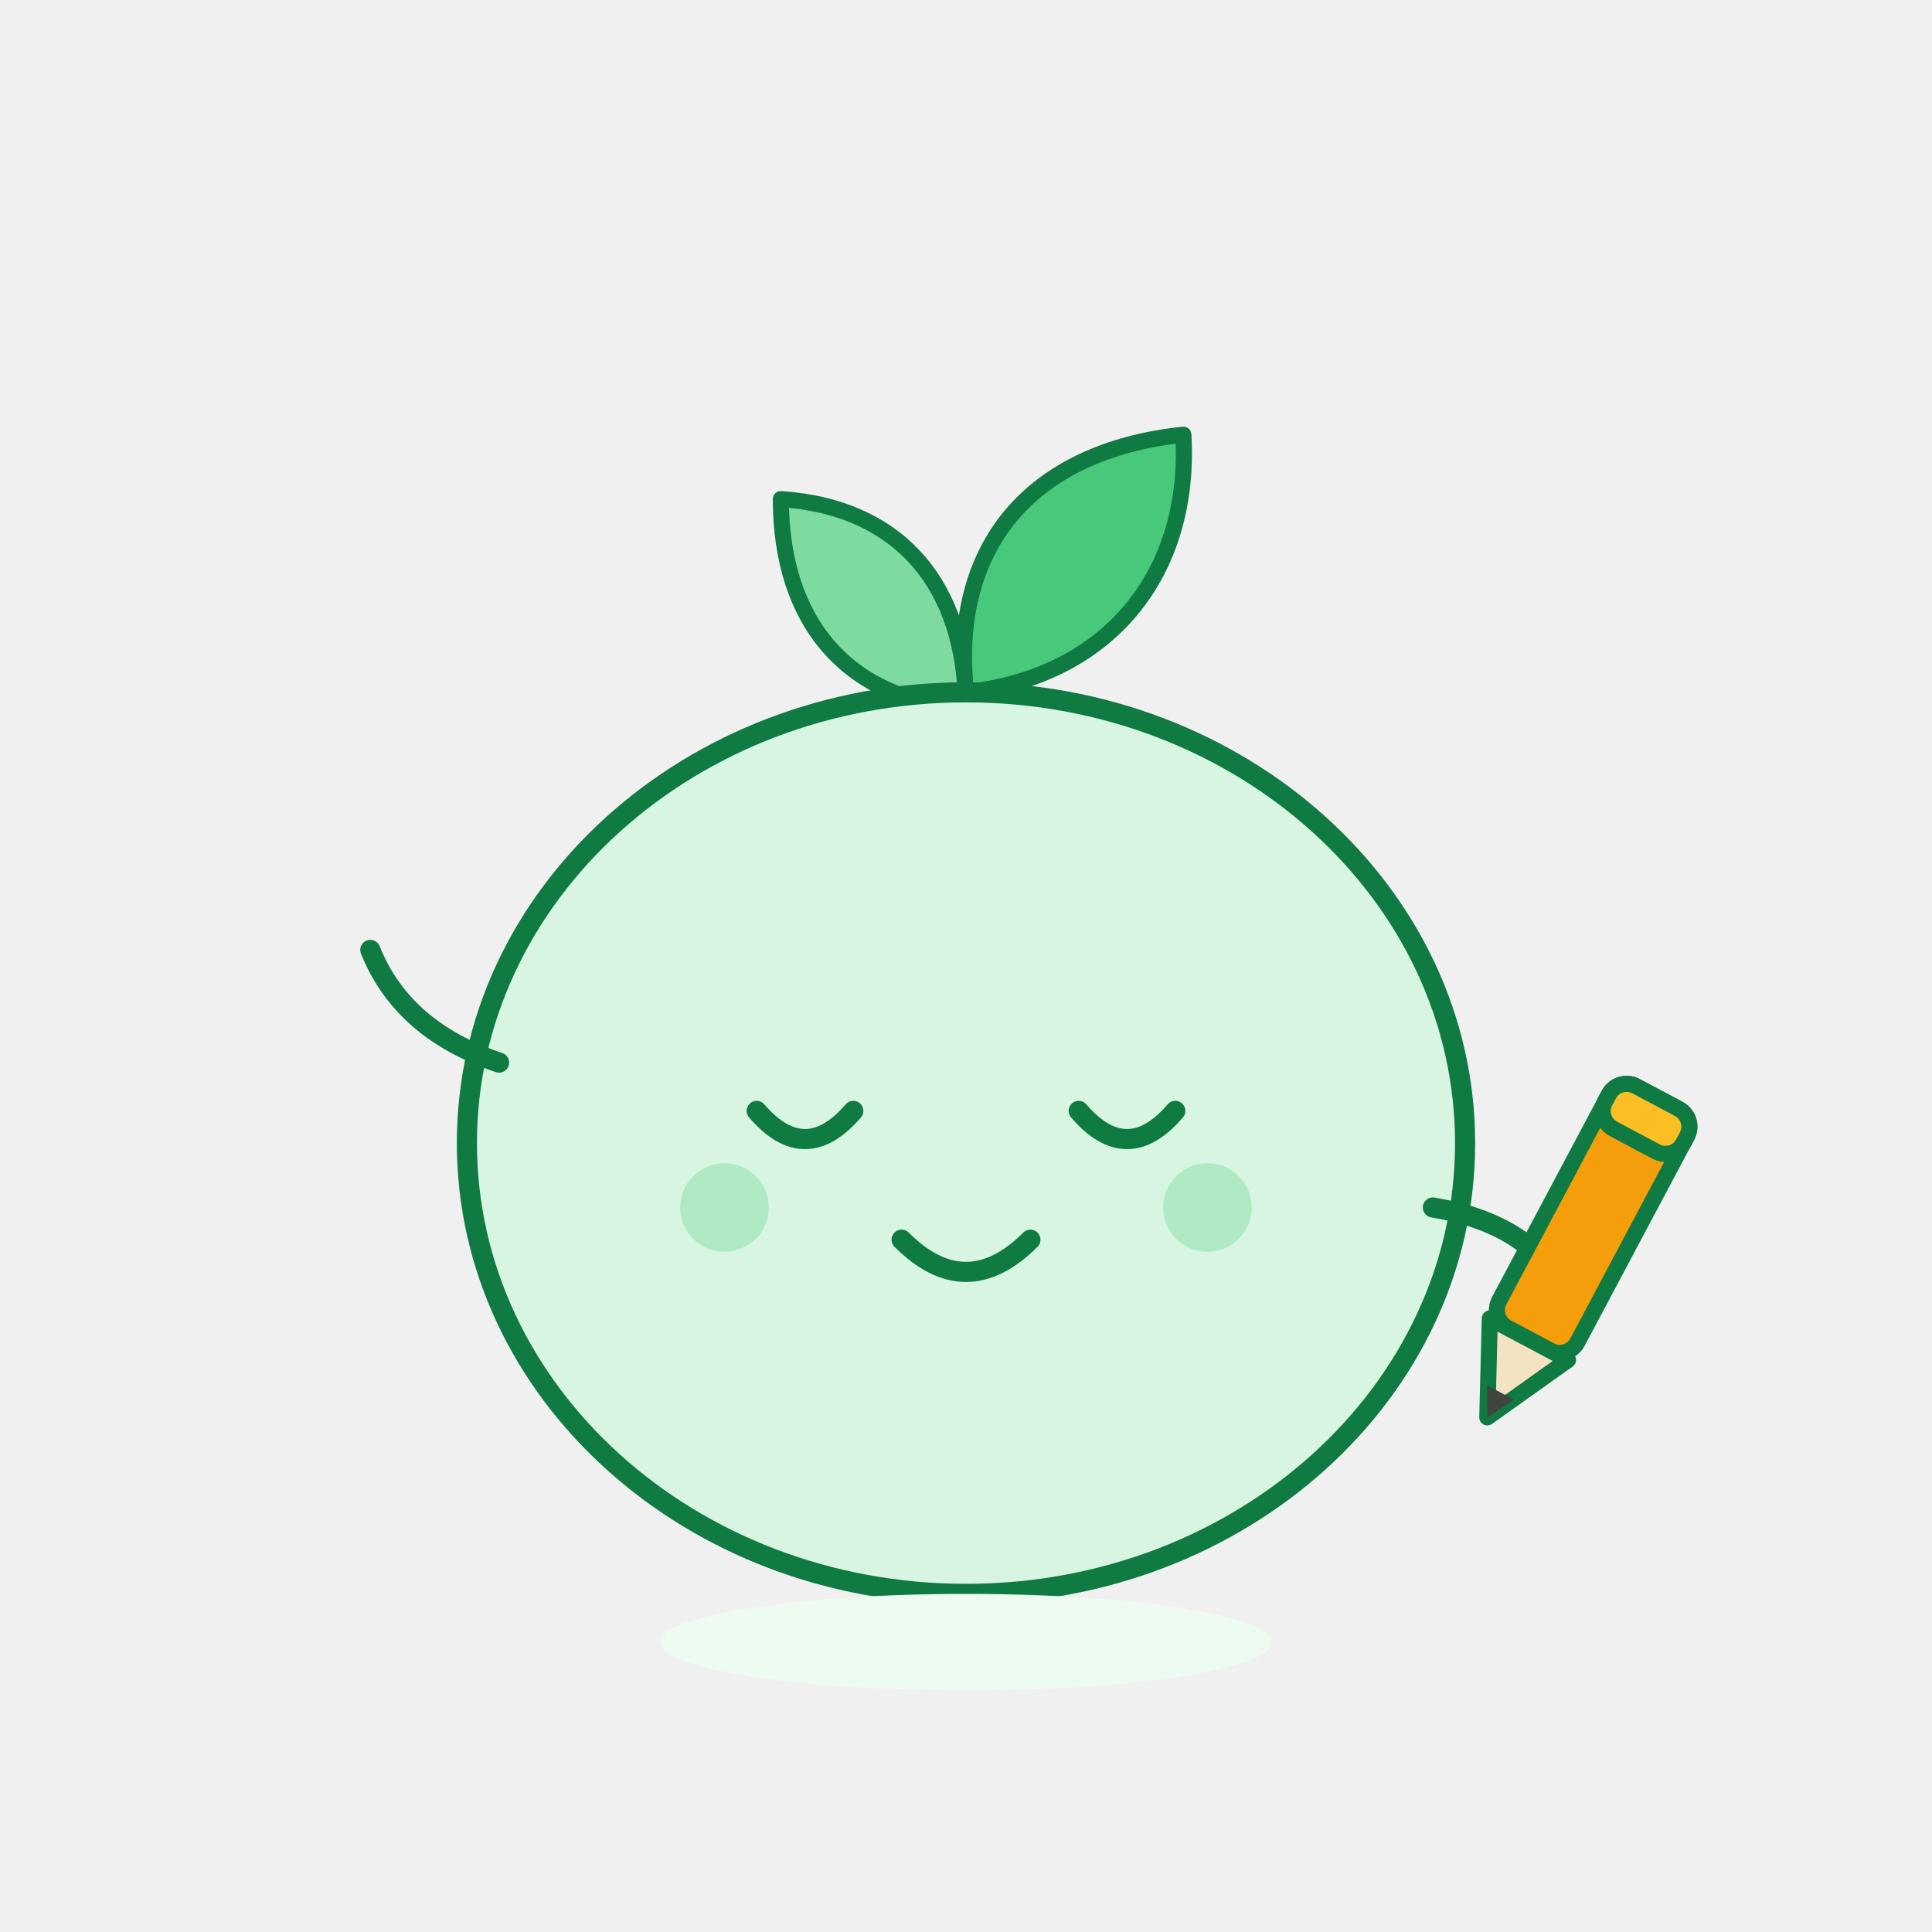
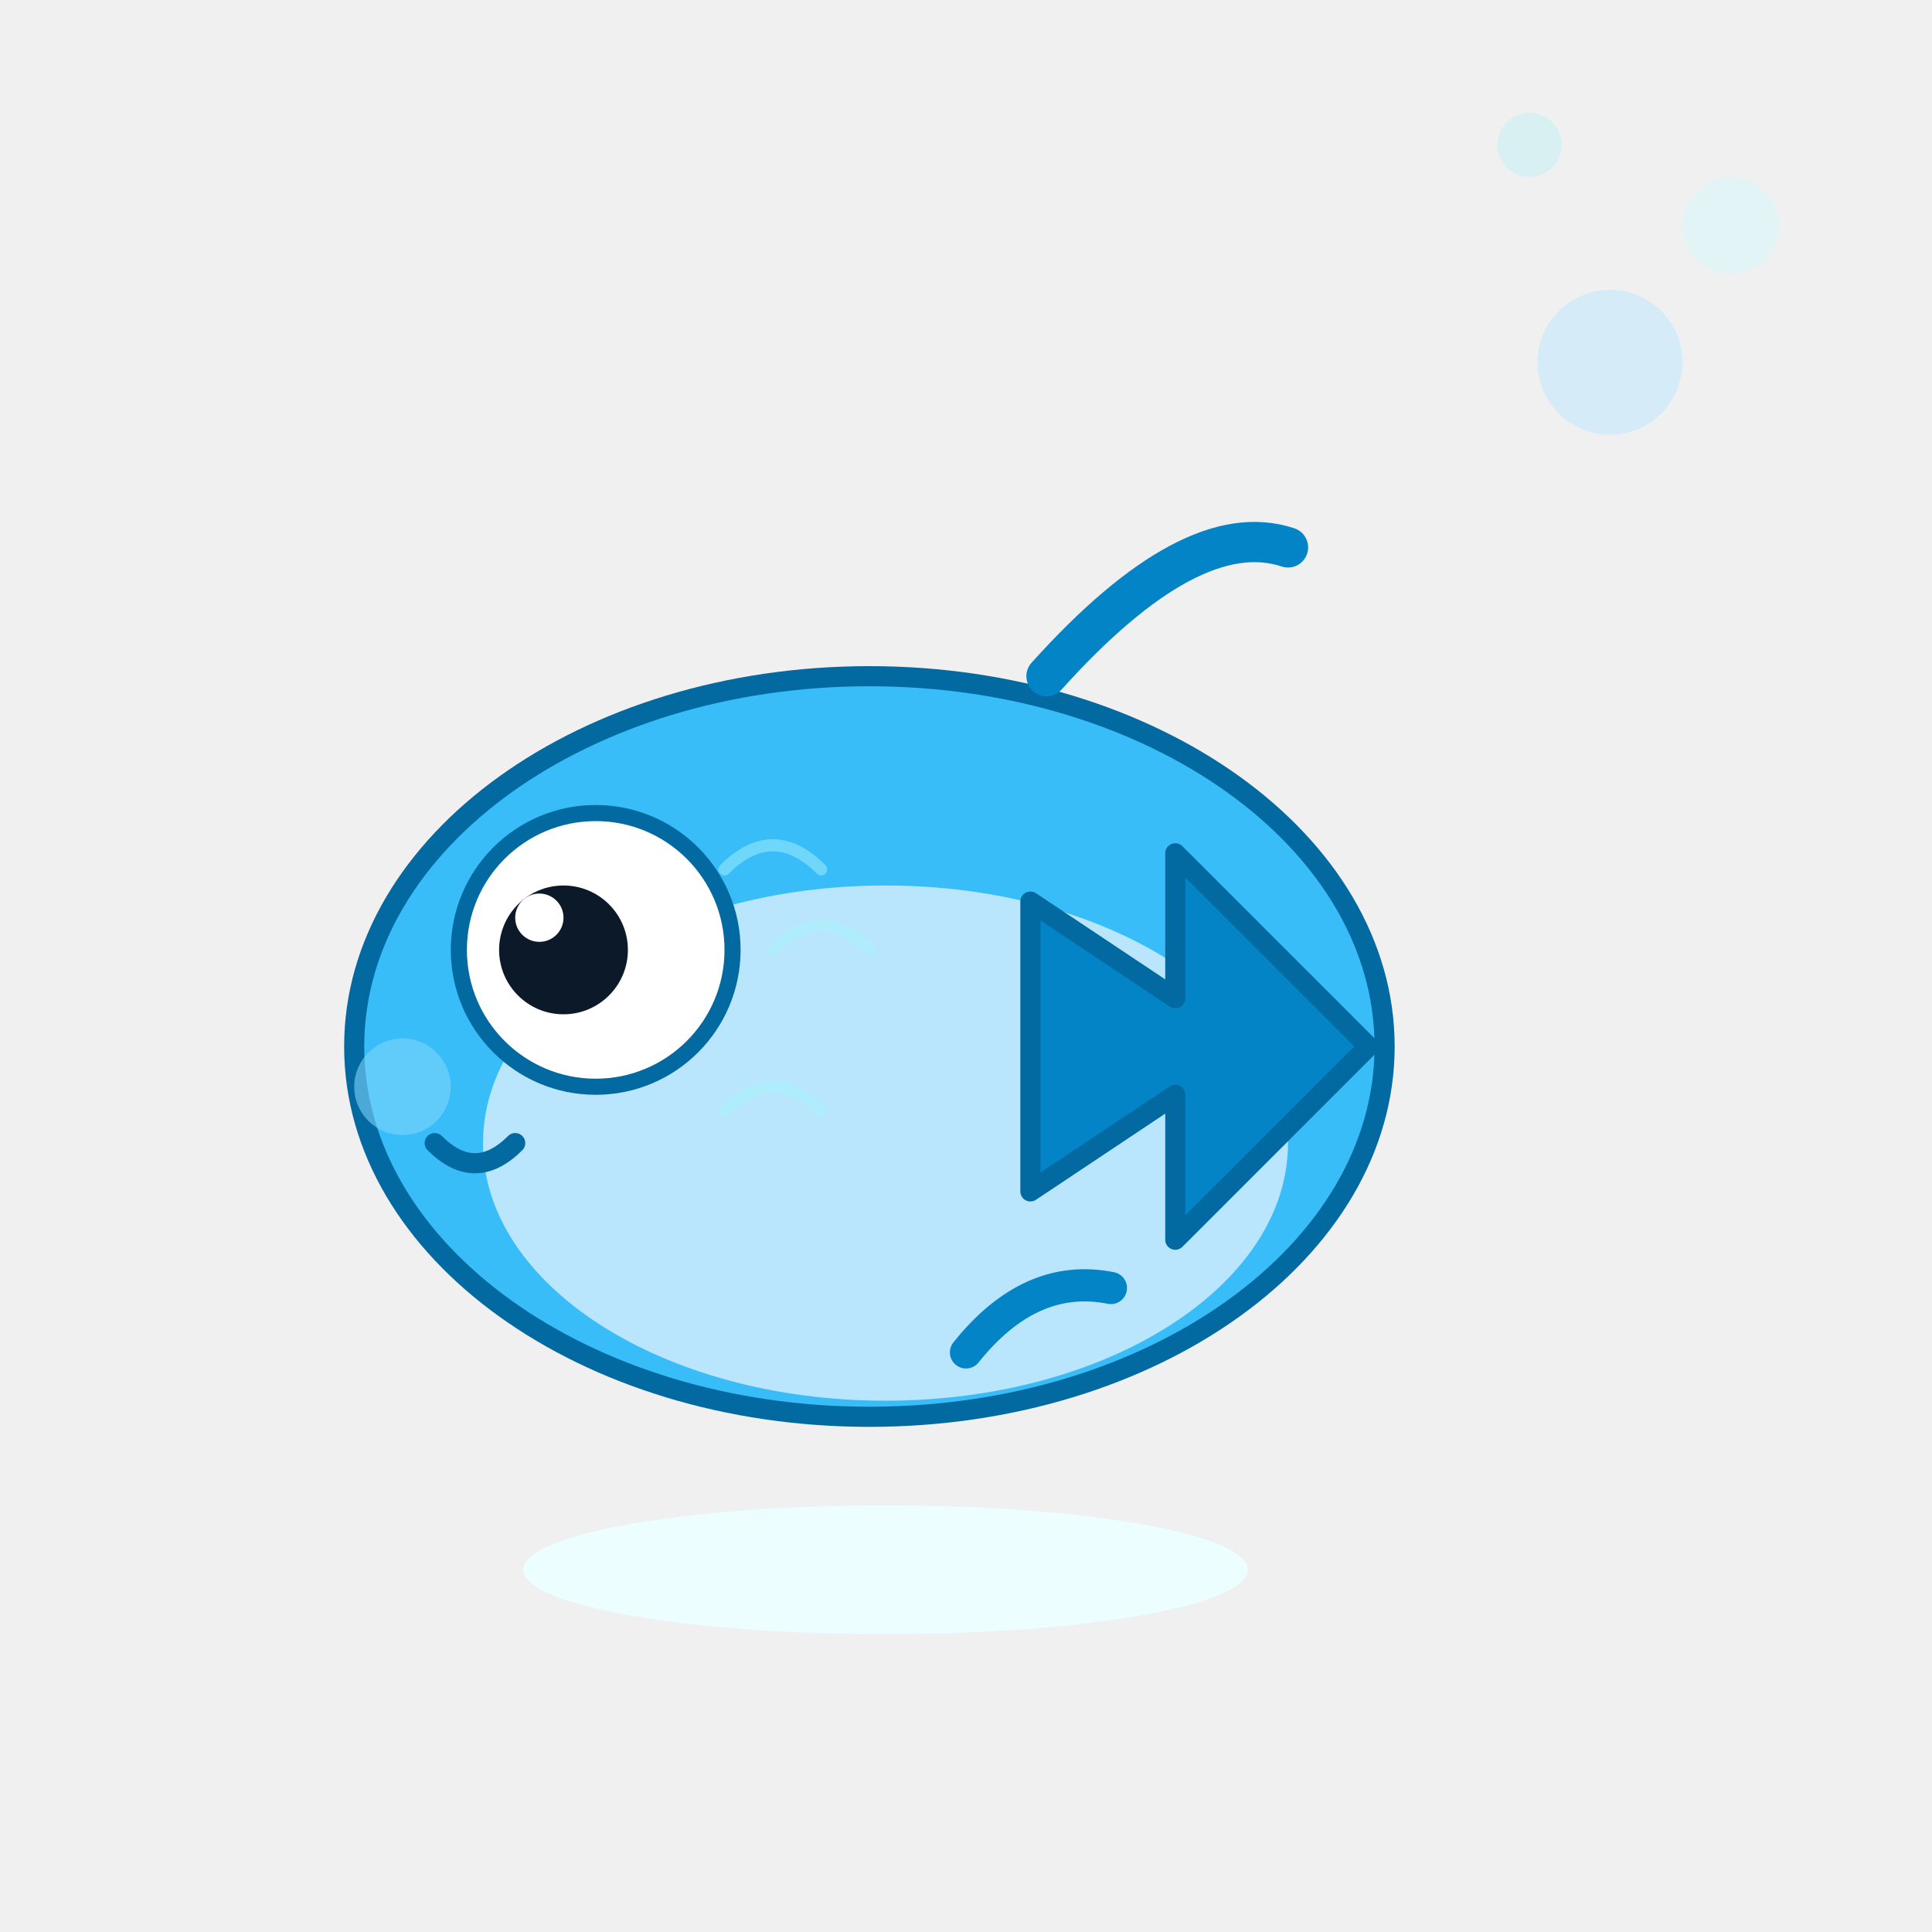
<svg xmlns="http://www.w3.org/2000/svg" viewBox="0 0 240 240" fill="none" stroke-linecap="round" stroke-linejoin="round">
-   <path d="M120 86c-2-18 8-30 27-32 1 17-9 30-27 32z" fill="#47C87B" stroke="#0F7A42" stroke-width="2" />
-   <path d="M120 88c0-15-8-25-23-26 0 15 8 25 23 26z" fill="#7DDBA2" stroke="#0F7A42" stroke-width="2" />
-   <path d="M120 92v-6" stroke="#0F7A42" stroke-width="2" />
-   <ellipse cx="120" cy="142" rx="62" ry="56" fill="#D7F5E1" stroke="#0F7A42" stroke-width="2.5" />
-   <path d="M94 138q6 7 12 0" stroke="#0F7A42" stroke-width="2.5" />
-   <path d="M134 138q6 7 12 0" stroke="#0F7A42" stroke-width="2.5" />
-   <path d="M112 154q8 8 16 0" stroke="#0F7A42" stroke-width="2.5" />
-   <circle cx="90" cy="150" r="5.5" fill="#B0EAC5" />
-   <circle cx="150" cy="150" r="5.5" fill="#B0EAC5" />
-   <path d="M62 132q-12-4-16-14" stroke="#0F7A42" stroke-width="2.5" />
-   <path d="M178 150q12 2 16 10" stroke="#0F7A42" stroke-width="2.5" />
-   <g transform="rotate(28 196 156)">
-     <rect x="190" y="134" width="11" height="34" rx="2.5" fill="#F59E0B" stroke="#0F7A42" stroke-width="2" />
-     <rect x="190" y="134" width="11" height="6" rx="2.5" fill="#FBBF24" stroke="#0F7A42" stroke-width="2" />
-     <path d="M190 168l5.5 11 5.5-11z" fill="#F4E3C2" stroke="#0F7A42" stroke-width="2" />
-     <path d="M193.6 175.5l1.9 3.5 1.9-3.5z" fill="#3E453F" />
-   </g>
-   <ellipse cx="120" cy="204" rx="38" ry="6" fill="#EDFBF1" />
+   <circle cx="200" cy="45" r="9" fill="#BAE6FD" opacity="0.5" />
+   <circle cx="215" cy="28" r="6" fill="#CFFAFE" opacity="0.4" />
+   <circle cx="190" cy="18" r="4" fill="#A5F3FC" opacity="0.3" />
+   <ellipse cx="108" cy="130" rx="64" ry="46" fill="#38BDF8" stroke="#0369A1" stroke-width="2.5" />
+   <ellipse cx="110" cy="142" rx="50" ry="32" fill="#BAE6FD" />
+   <path d="M170 130l-24-24v18l-18-12v36l18-12v18z" fill="#0284C7" stroke="#0369A1" stroke-width="2.5" />
+   <path d="M130 84q18-20 30-16" stroke="#0284C7" stroke-width="5" stroke-linecap="round" />
+   <path d="M120 168q8-10 18-8" stroke="#0284C7" stroke-width="4" stroke-linecap="round" />
+   <circle cx="74" cy="118" r="17" fill="#FFFFFF" stroke="#0369A1" stroke-width="2" />
+   <circle cx="70" cy="118" r="8" fill="#0C1929" />
+   <circle cx="67" cy="114" r="3" fill="#FFFFFF" />
+   <path d="M54 142q5 5 10 0" stroke="#0369A1" stroke-width="2.5" />
+   <circle cx="50" cy="135" r="6" fill="#7DD3FC" opacity="0.6" />
+   <path d="M90 108q6-6 12 0" stroke="#A5F3FC" stroke-width="1.5" opacity="0.5" />
+   <path d="M96 118q6-6 12 0" stroke="#A5F3FC" stroke-width="1.5" opacity="0.5" />
+   <path d="M90 138q6-6 12 0" stroke="#A5F3FC" stroke-width="1.5" opacity="0.5" />
+   <ellipse cx="110" cy="195" rx="45" ry="8" fill="#ECFEFF" />
</svg>
